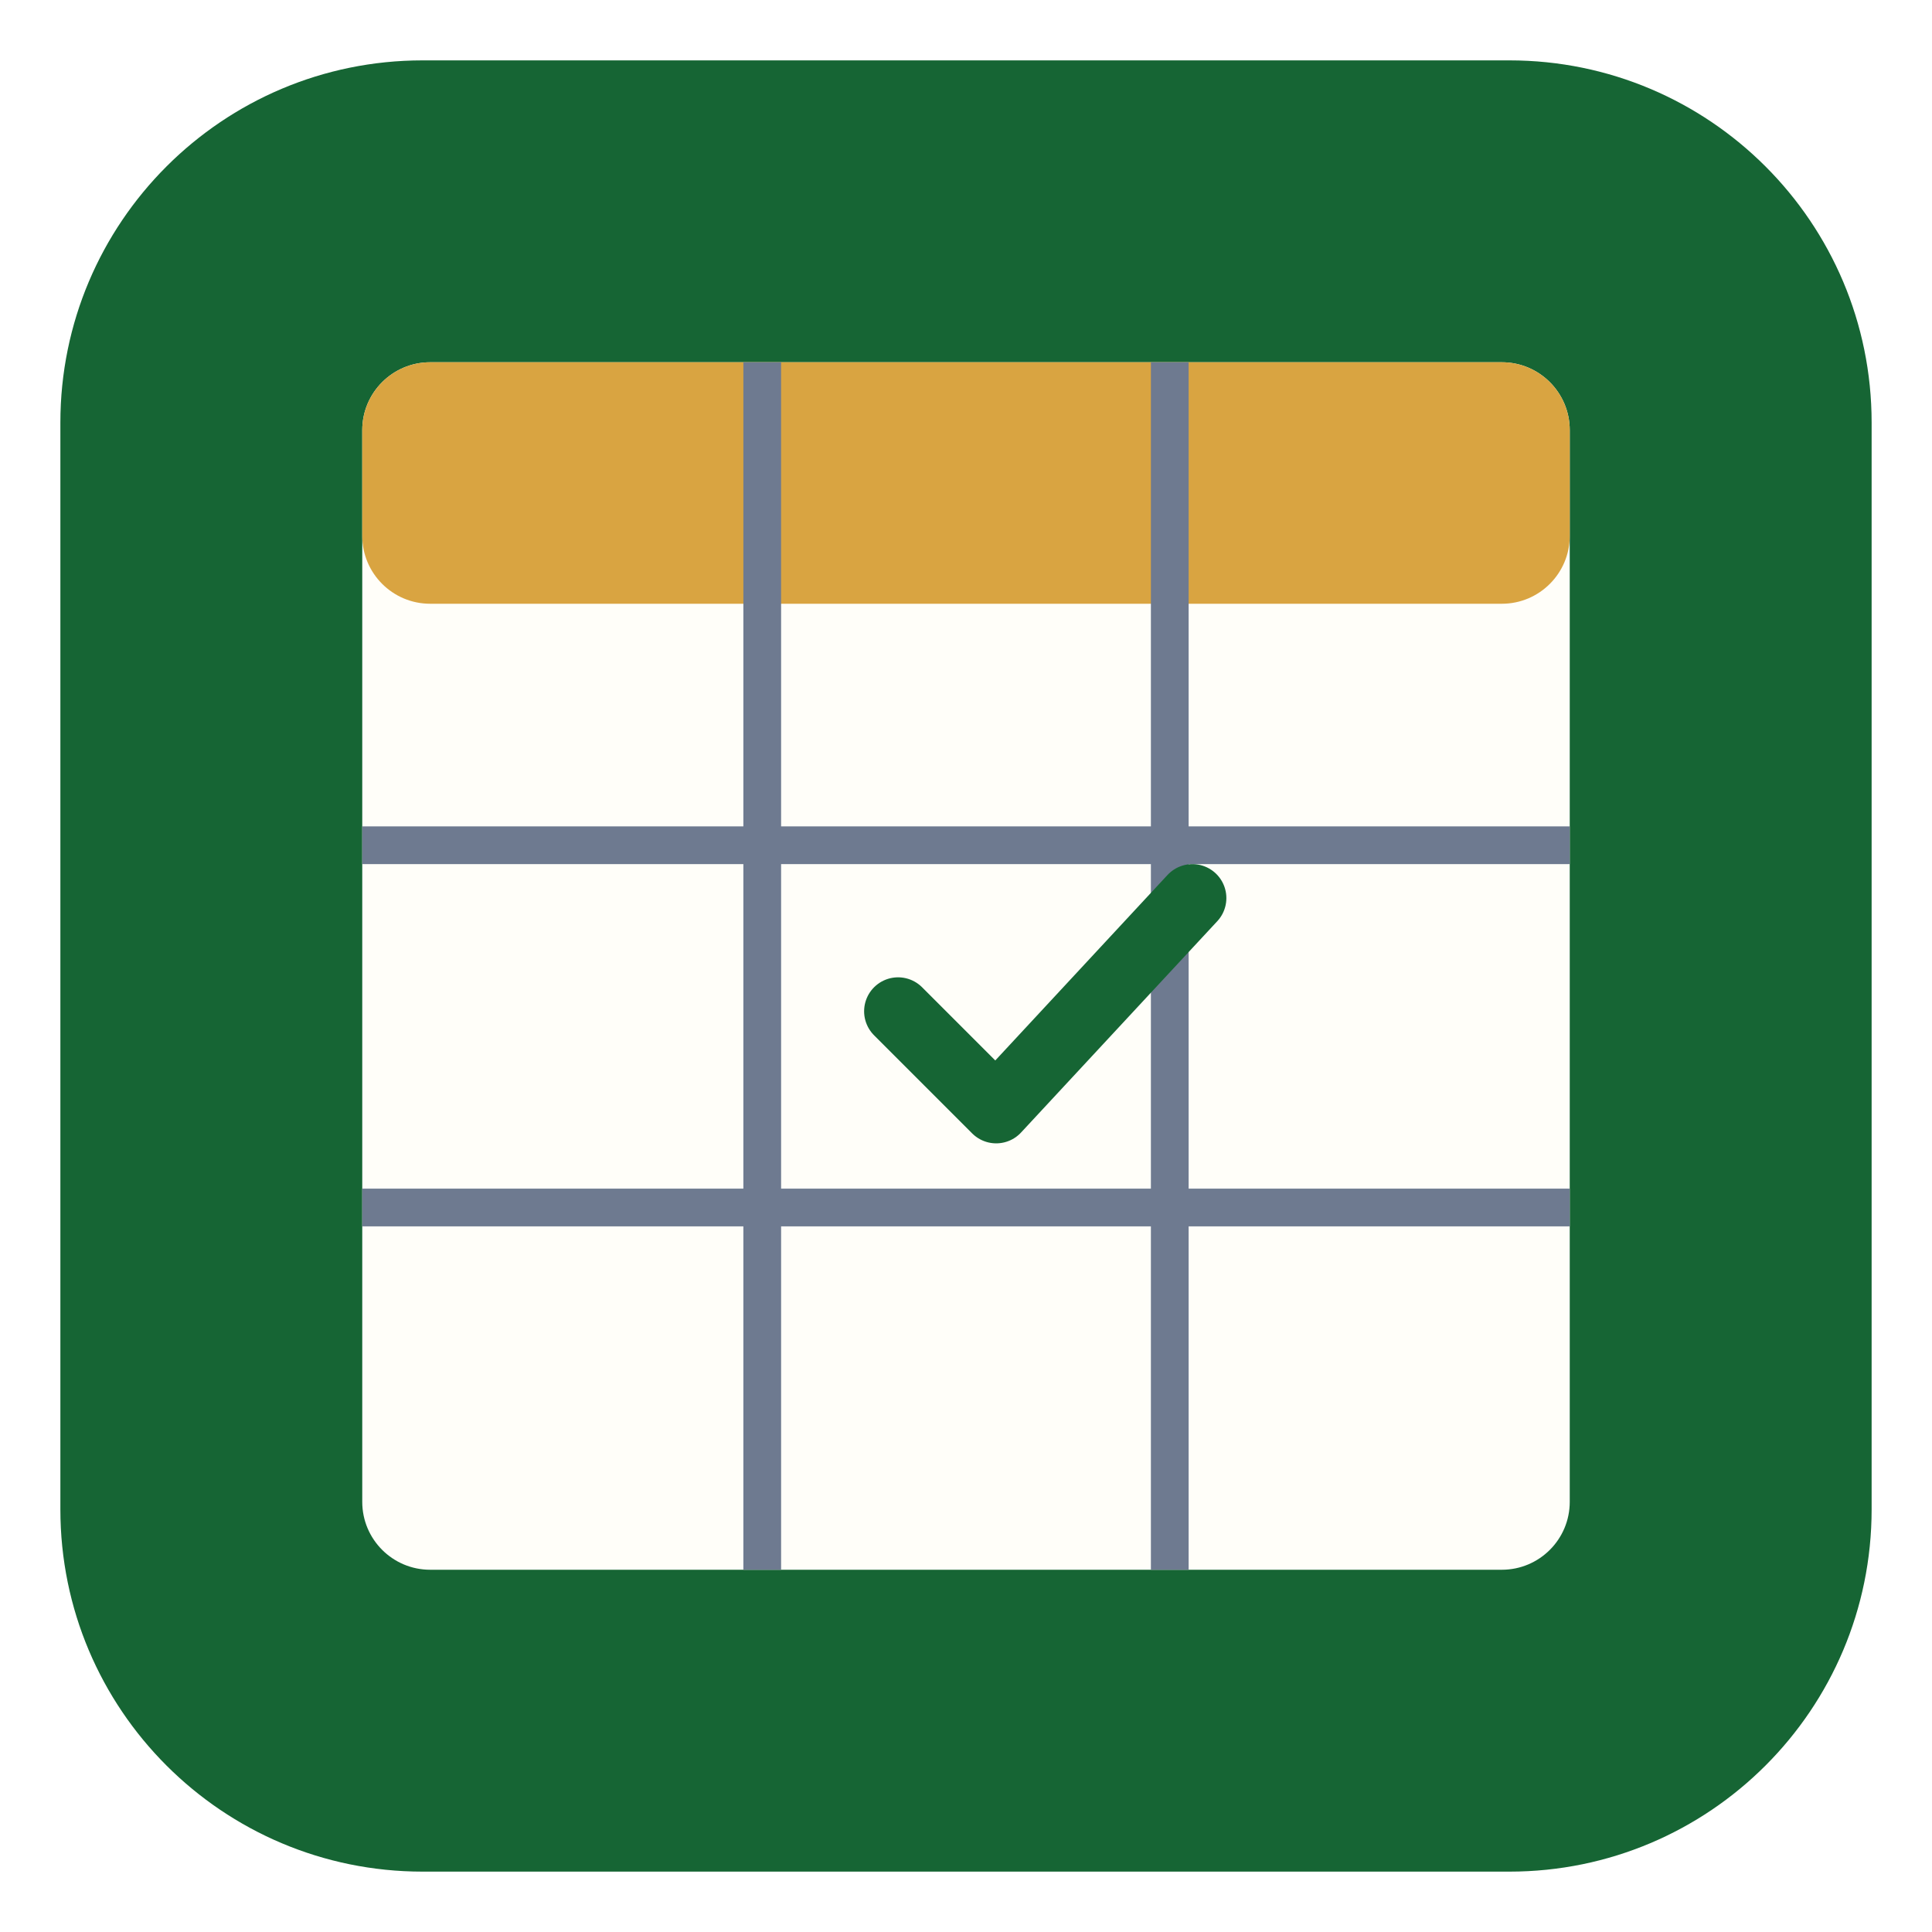
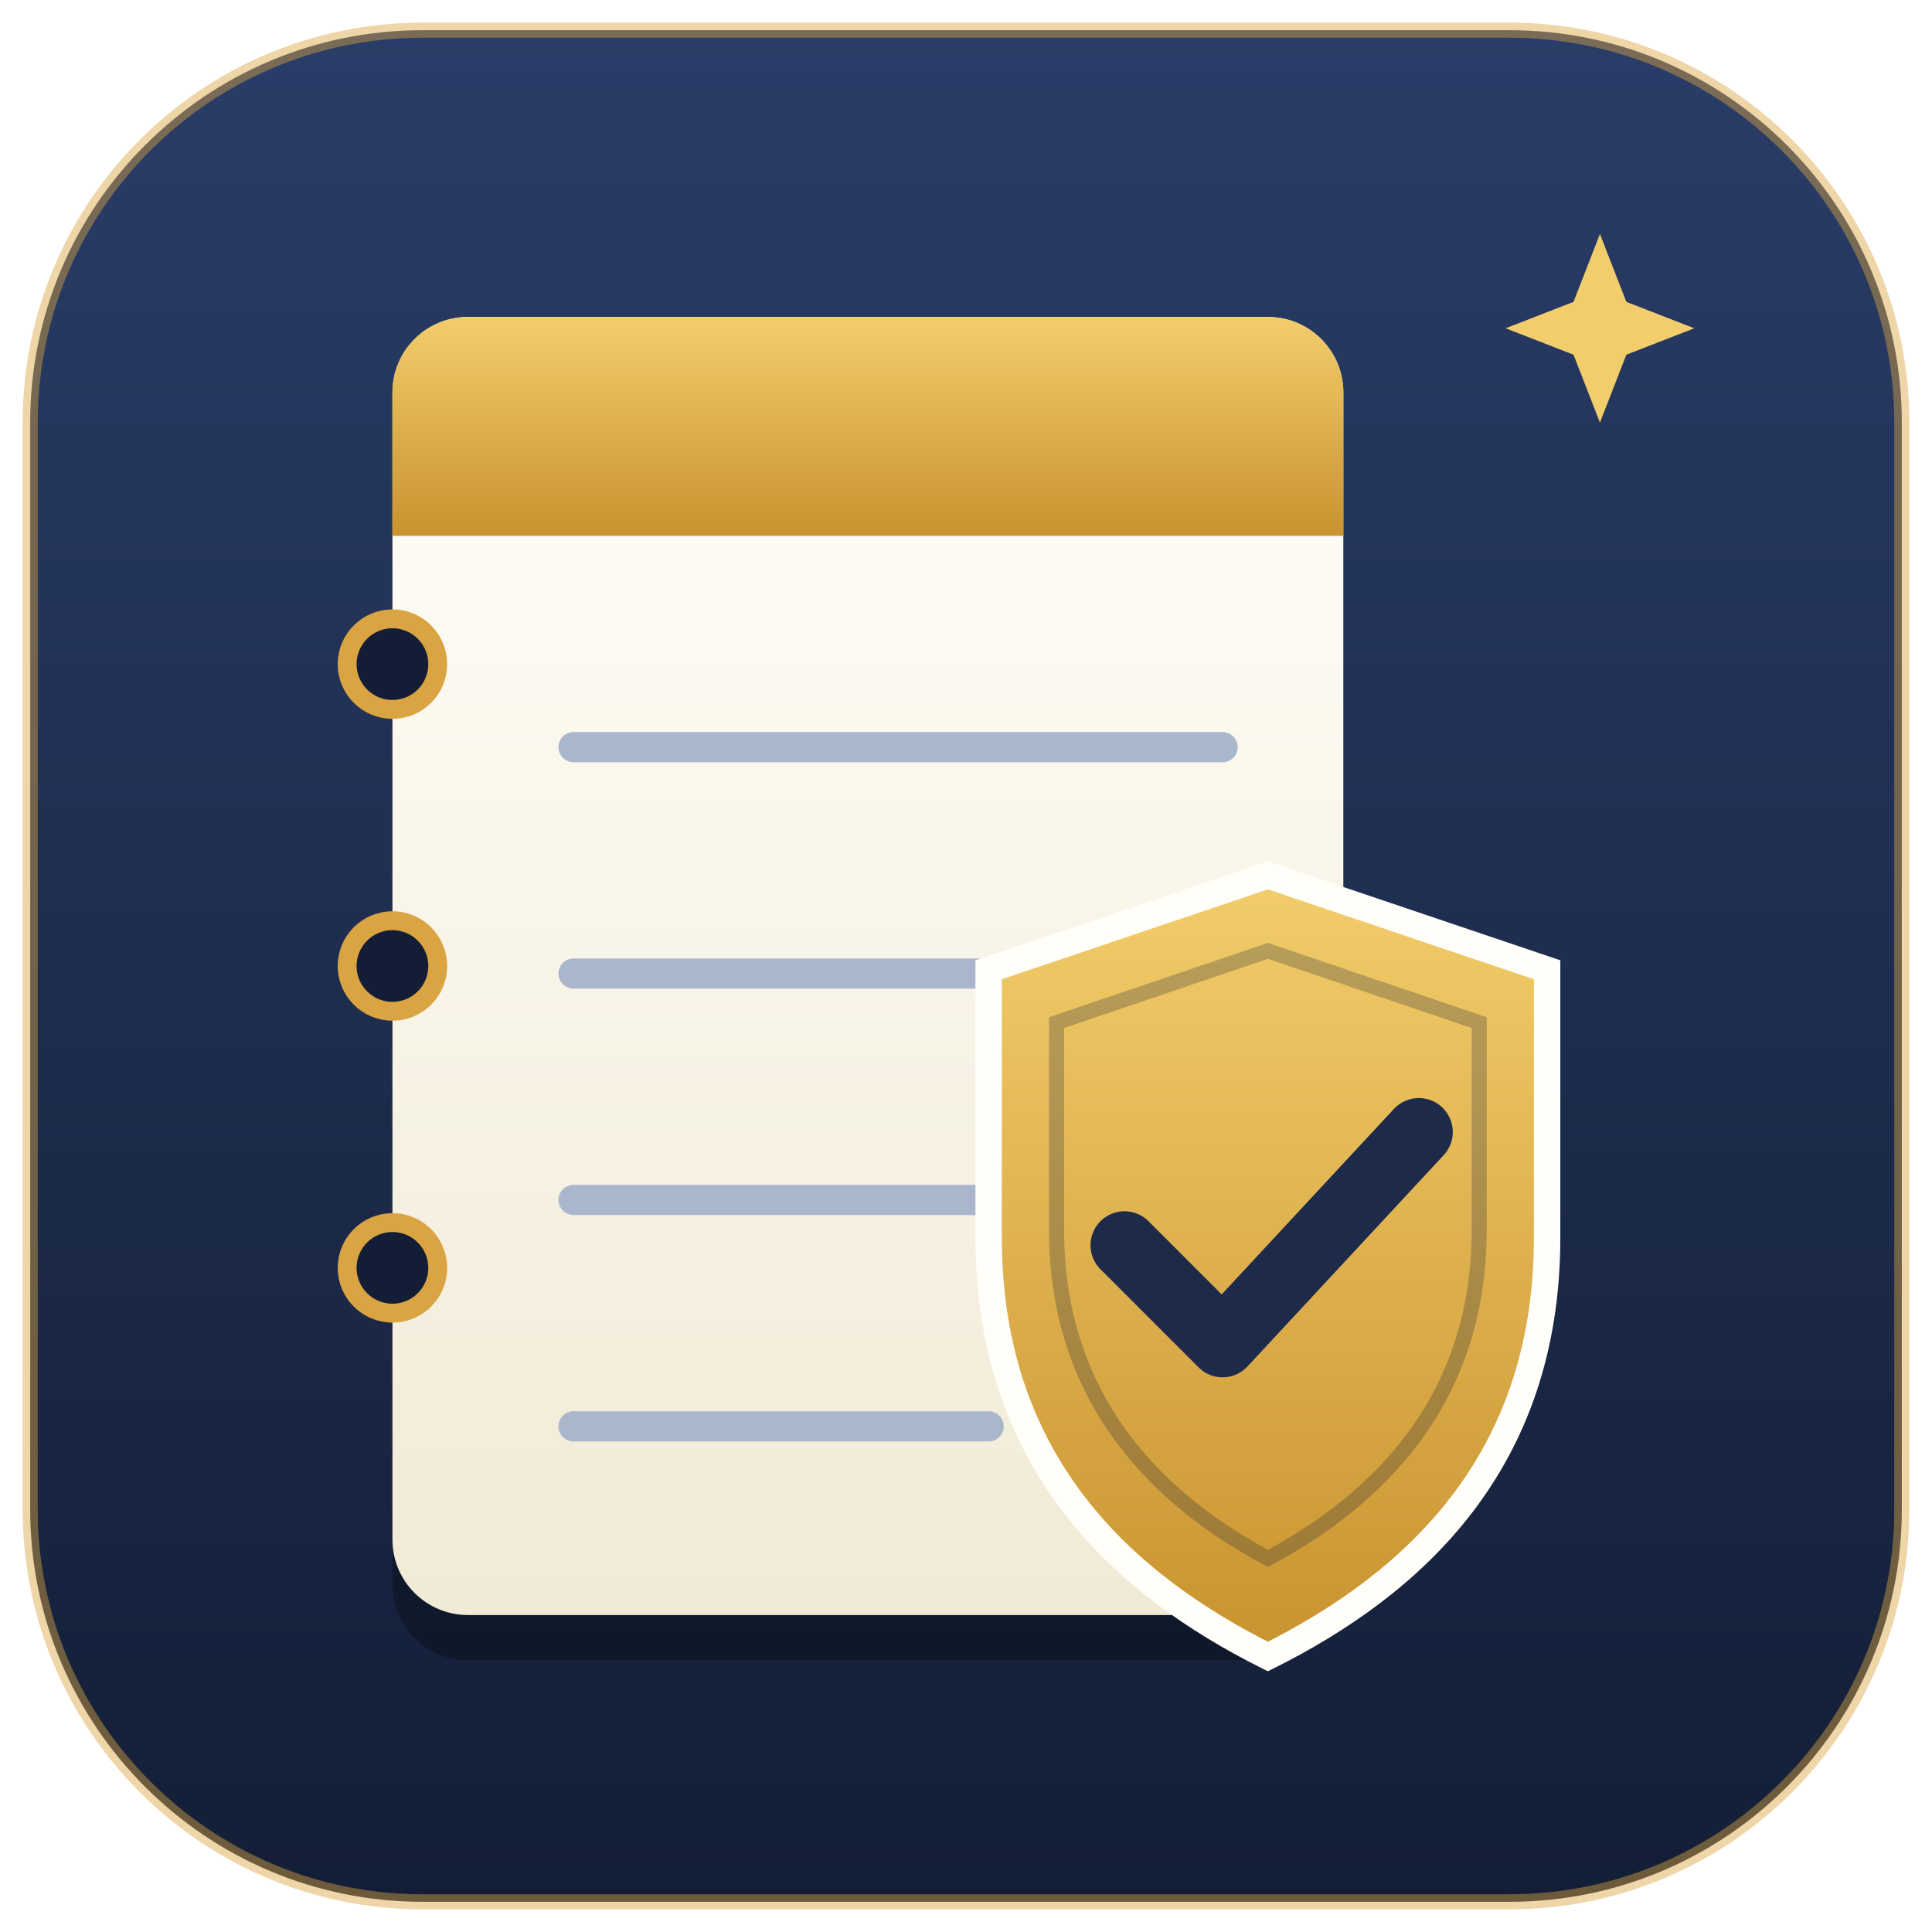
<svg xmlns="http://www.w3.org/2000/svg" viewBox="0 0 512 512">
-   <rect x="16" y="16" width="480" height="480" rx="96" fill="#166534" />
-   <rect x="96" y="96" width="320" height="320" rx="18" fill="#fffef9" />
-   <rect x="96" y="96" width="320" height="64" rx="18" fill="#d9a441" />
-   <line x1="202" y1="96" x2="202" y2="416" stroke="#6e7a90" stroke-width="10" />
-   <line x1="310" y1="96" x2="310" y2="416" stroke="#6e7a90" stroke-width="10" />
-   <line x1="96" y1="224" x2="416" y2="224" stroke="#6e7a90" stroke-width="10" />
-   <line x1="96" y1="320" x2="416" y2="320" stroke="#6e7a90" stroke-width="10" />
-   <path d="M238 268 l26 26 l52 -56" fill="none" stroke="#166534" stroke-width="18" stroke-linecap="round" stroke-linejoin="round" />
+   <defs>
+     <linearGradient id="bg" x1="0" y1="0" x2="0" y2="1">
+       <stop offset="0" stop-color="#2a3d68" />
+       <stop offset="1" stop-color="#131e36" />
+     </linearGradient>
+     <linearGradient id="gold" x1="0" y1="0" x2="0" y2="1">
+       <stop offset="0" stop-color="#f2cd6b" />
+       <stop offset="1" stop-color="#c9932f" />
+     </linearGradient>
+     <linearGradient id="page" x1="0" y1="0" x2="0" y2="1">
+       <stop offset="0" stop-color="#fffef9" />
+       <stop offset="1" stop-color="#f1ead6" />
+     </linearGradient>
+     <clipPath id="pageClip">
+       <rect x="104" y="84" width="252" height="344" rx="20" />
+     </clipPath>
+   </defs>
+   <rect x="8" y="8" width="496" height="496" rx="104" fill="url(#bg)" />
+   <rect x="8" y="8" width="496" height="496" rx="104" fill="none" stroke="#d9a441" stroke-opacity="0.45" stroke-width="4" />
+   <path d="M424 62 l7 18 18 7 -18 7 -7 18 -7 -18 -18 -7 18 -7 Z" fill="#f2cd6b" />
+   <rect x="104" y="96" width="252" height="344" rx="20" fill="#000000" opacity="0.30" />
+   <rect x="104" y="84" width="252" height="344" rx="20" fill="url(#page)" />
+   <g clip-path="url(#pageClip)">
+     <rect x="104" y="84" width="252" height="58" fill="url(#gold)" />
+   </g>
+   <line x1="152" y1="198" x2="324" y2="198" stroke="#a9b6cc" stroke-width="8" stroke-linecap="round" />
+   <line x1="152" y1="258" x2="300" y2="258" stroke="#a9b6cc" stroke-width="8" stroke-linecap="round" />
+   <line x1="152" y1="318" x2="282" y2="318" stroke="#a9b6cc" stroke-width="8" stroke-linecap="round" />
+   <line x1="152" y1="378" x2="262" y2="378" stroke="#a9b6cc" stroke-width="8" stroke-linecap="round" />
+   <circle cx="104" cy="176" r="12" fill="#131e36" stroke="#d9a441" stroke-width="5" />
+   <circle cx="104" cy="256" r="12" fill="#131e36" stroke="#d9a441" stroke-width="5" />
+   <circle cx="104" cy="336" r="12" fill="#131e36" stroke="#d9a441" stroke-width="5" />
+   <path d="M336 232 L410 257 V328 C410 388 374 420 336 439 C298 420 262 388 262 328 V257 Z" fill="url(#gold)" stroke="#fffef9" stroke-width="7" />
+   <path d="M336 252 L392 271 V326 C392 372 364 398 336 413 C308 398 280 372 280 326 V271 Z" fill="none" stroke="#131e36" stroke-opacity="0.25" stroke-width="4" />
+   <path d="M298 330 l26 26 l52 -56" fill="none" stroke="#1d2a4a" stroke-width="18" stroke-linecap="round" stroke-linejoin="round" />
</svg>
